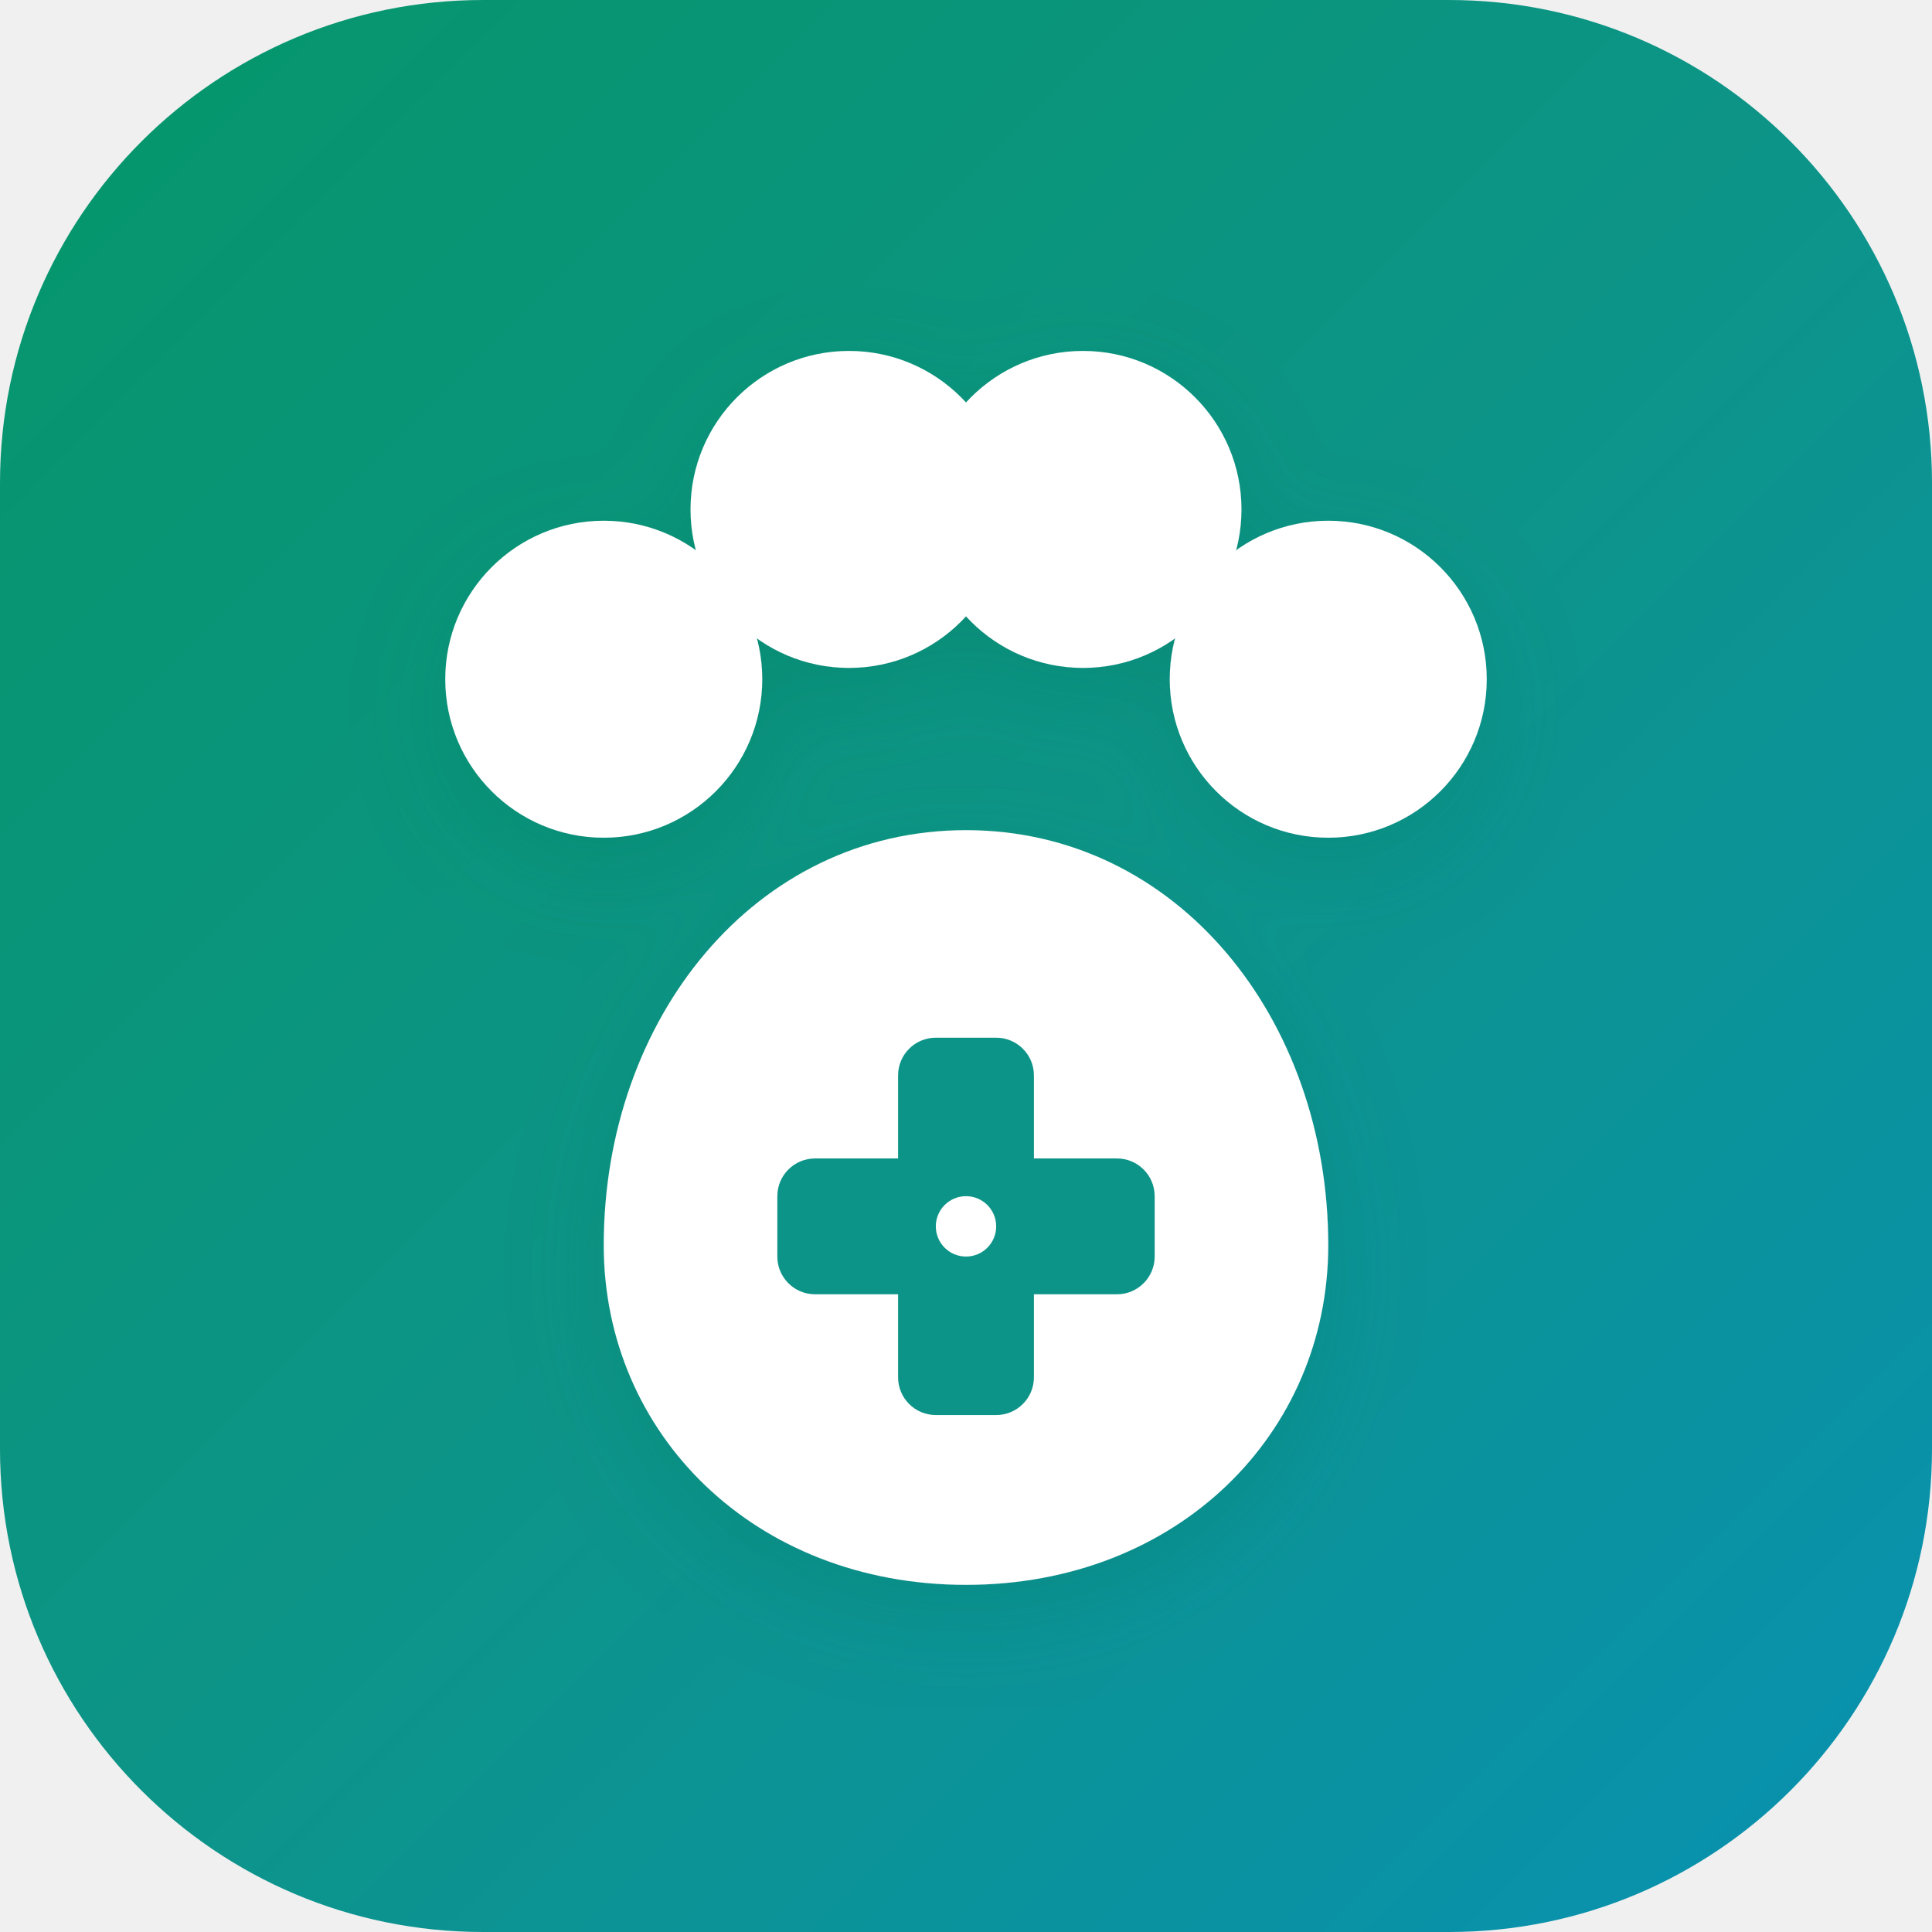
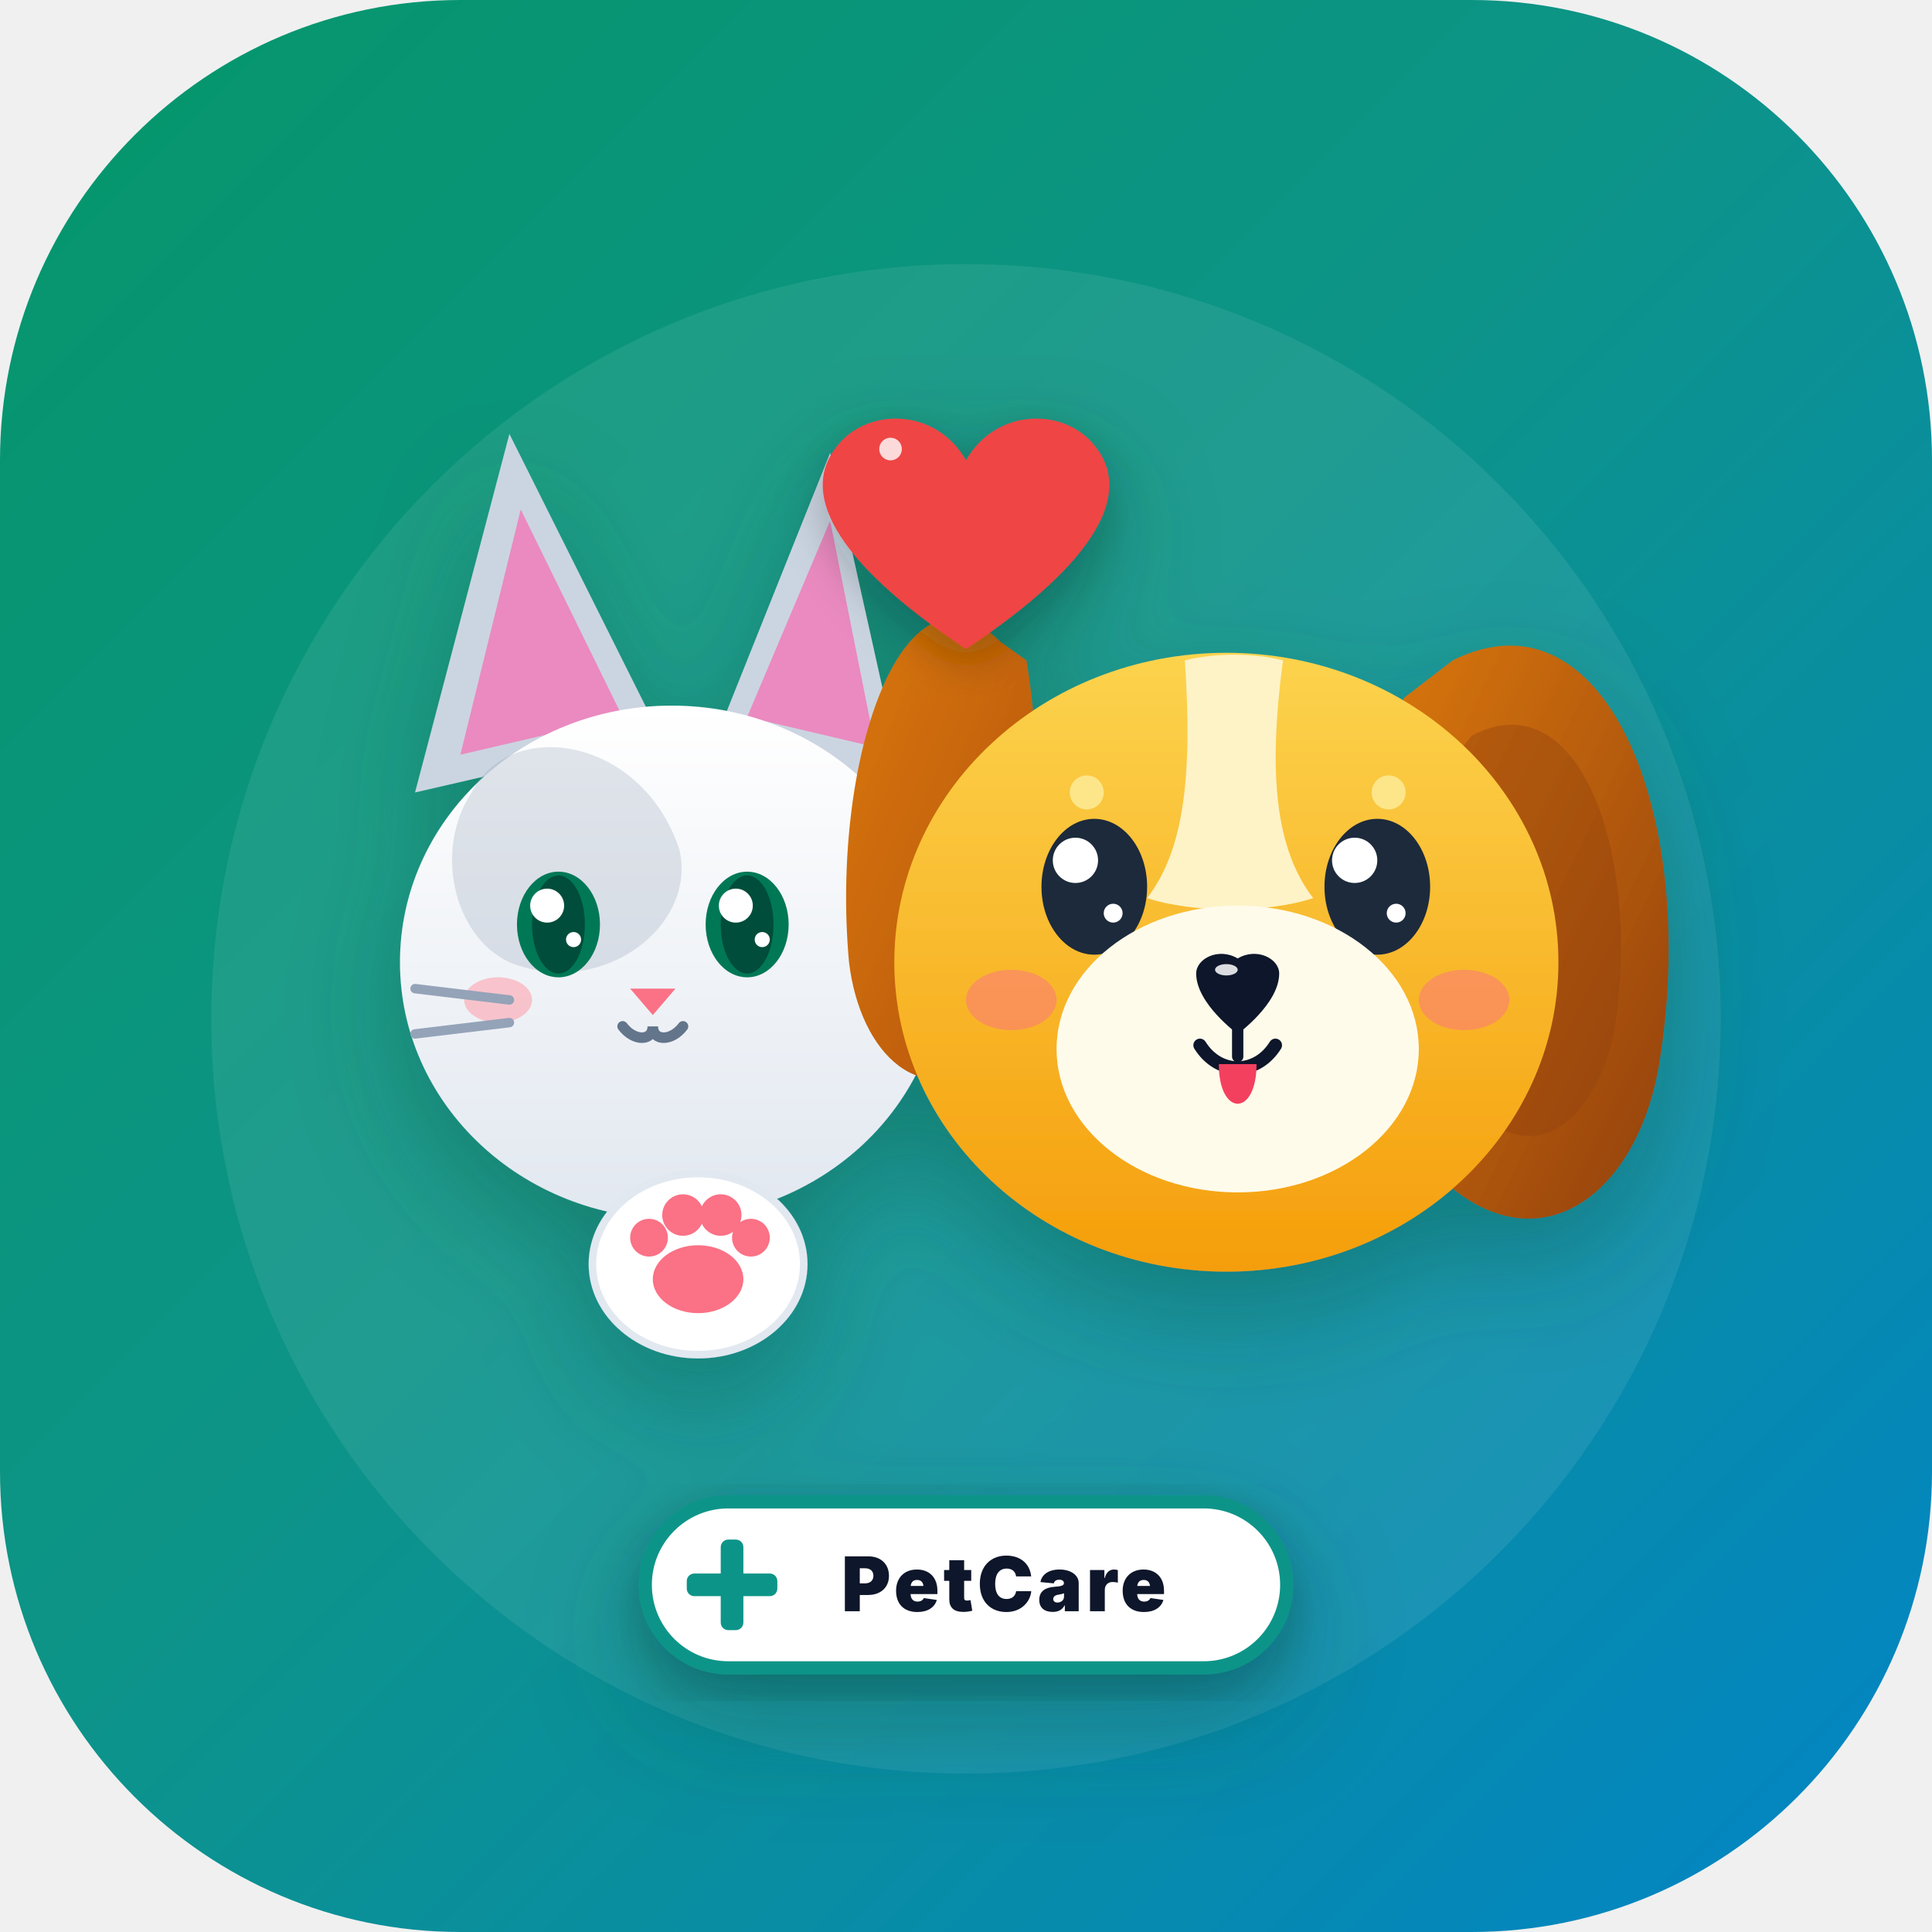
<svg xmlns="http://www.w3.org/2000/svg" viewBox="0 0 512 512" width="512" height="512">
  <defs>
-     <linearGradient id="petGrad" x1="0%" y1="0%" x2="100%" y2="100%">
+     <linearGradient id="bgGrad" x1="0%" y1="0%" x2="100%" y2="100%">
      <stop offset="0%" stop-color="#059669" />
-       <stop offset="50%" stop-color="#0d9488" />
-       <stop offset="100%" stop-color="#0891b2" />
+       <stop offset="45%" stop-color="#0d9488" />
+       <stop offset="100%" stop-color="#0284c7" />
    </linearGradient>
-     <filter id="shadow" x="-10%" y="-10%" width="120%" height="120%">
-       <feDropShadow dx="0" dy="8" stdDeviation="12" flood-color="#047857" flood-opacity="0.25" />
+     <linearGradient id="dogFur" x1="0%" y1="0%" x2="0%" y2="100%">
+       <stop offset="0%" stop-color="#FCD34D" />
+       <stop offset="100%" stop-color="#F59E0B" />
+     </linearGradient>
+     <linearGradient id="dogEarLeft" x1="0%" y1="0%" x2="100%" y2="100%">
+       <stop offset="0%" stop-color="#D97706" />
+       <stop offset="100%" stop-color="#B45309" />
+     </linearGradient>
+     <linearGradient id="dogEarRight" x1="0%" y1="0%" x2="100%" y2="100%">
+       <stop offset="0%" stop-color="#D97706" />
+       <stop offset="100%" stop-color="#92400E" />
+     </linearGradient>
+     <linearGradient id="catFur" x1="0%" y1="0%" x2="0%" y2="100%">
+       <stop offset="0%" stop-color="#FFFFFF" />
+       <stop offset="100%" stop-color="#E2E8F0" />
+     </linearGradient>
+     <filter id="petShadow" x="-20%" y="-20%" width="140%" height="140%">
+       <feDropShadow dx="0" dy="12" stdDeviation="14" flood-color="#064E3B" flood-opacity="0.35" />
+     </filter>
+     <filter id="badgeShadow" x="-20%" y="-20%" width="140%" height="140%">
+       <feDropShadow dx="0" dy="4" stdDeviation="6" flood-color="#0f172a" flood-opacity="0.25" />
    </filter>
  </defs>
-   <rect width="512" height="512" rx="128" fill="url(#petGrad)" />
-   <g filter="url(#shadow)" fill="#ffffff">
-     <path d="M256 220 C200 220 160 270 160 330 C160 380 200 420 256 420 C312 420 352 380 352 330 C352 270 312 220 256 220 Z" />
-     <circle cx="160" cy="180" r="42" />
-     <circle cx="225" cy="135" r="42" />
-     <circle cx="287" cy="135" r="42" />
-     <circle cx="352" cy="180" r="42" />
-   </g>
-   <g fill="#0d9488">
-     <rect x="238" y="275" width="36" height="100" rx="10" />
-     <rect x="206" y="307" width="100" height="36" rx="10" />
-     <circle cx="256" cy="325" r="8" fill="#ffffff" />
+   <rect width="512" height="512" rx="122" fill="url(#bgGrad)" />
+   <circle cx="256" cy="270" r="200" fill="#ffffff" opacity="0.08" />
+   <g filter="url(#petShadow)">
+     <g id="cat">
+       <polygon points="110,210 135,115 175,195" fill="#CBD5E1" />
+       <polygon points="122,200 138,135 165,190" fill="#F472B6" opacity="0.75" />
+       <polygon points="190,195 220,120 240,210" fill="#CBD5E1" />
+       <polygon points="198,190 220,138 232,198" fill="#F472B6" opacity="0.75" />
+       <ellipse cx="178" cy="255" rx="72" ry="68" fill="url(#catFur)" />
+       <path d="M 125 210 C 135 190 170 195 180 225 C 185 245 160 265 135 255 C 120 248 115 225 125 210 Z" fill="#94A3B8" opacity="0.28" />
+       <ellipse cx="148" cy="245" rx="11" ry="14" fill="#047857" />
+       <ellipse cx="148" cy="245" rx="7" ry="13" fill="#064E3B" />
+       <circle cx="145" cy="240" r="4.5" fill="#FFFFFF" />
+       <circle cx="152" cy="249" r="2" fill="#FFFFFF" />
+       <ellipse cx="198" cy="245" rx="11" ry="14" fill="#047857" />
+       <ellipse cx="198" cy="245" rx="7" ry="13" fill="#064E3B" />
+       <circle cx="195" cy="240" r="4.5" fill="#FFFFFF" />
+       <circle cx="202" cy="249" r="2" fill="#FFFFFF" />
+       <polygon points="167,262 179,262 173,269" fill="#FB7185" />
+       <path d="M 165 272 C 168 276 173 276 173 272 C 173 276 178 276 181 272" fill="none" stroke="#64748B" stroke-width="2.8" stroke-linecap="round" />
+       <ellipse cx="132" cy="265" rx="9" ry="6" fill="#FDA4AF" opacity="0.6" />
+       <line x1="110" y1="262" x2="135" y2="265" stroke="#94A3B8" stroke-width="2.5" stroke-linecap="round" />
+       <line x1="110" y1="274" x2="135" y2="271" stroke="#94A3B8" stroke-width="2.5" stroke-linecap="round" />
+     </g>
+     <g id="dog">
+       <path d="M 265 170 C 240 145 220 200 225 255 C 228 280 245 295 262 280 C 275 270 278 210 272 175 Z" fill="url(#dogEarLeft)" />
+       <path d="M 385 175 C 425 155 450 215 440 280 C 435 315 410 335 385 315 C 365 300 365 225 372 185 Z" fill="url(#dogEarRight)" />
+       <path d="M 390 195 C 418 180 435 225 428 272 C 424 295 408 310 392 295 C 380 285 378 235 382 205 Z" fill="#92400E" opacity="0.4" />
+       <ellipse cx="325" cy="255" rx="88" ry="82" fill="url(#dogFur)" />
+       <path d="M 314 175 C 322 173 332 173 340 175 C 336 205 338 225 348 238 C 336 242 316 242 304 238 C 314 225 316 205 314 175 Z" fill="#FEF3C7" />
+       <ellipse cx="290" cy="235" rx="14" ry="18" fill="#1E293B" />
+       <circle cx="285" cy="228" r="6" fill="#FFFFFF" />
+       <circle cx="295" cy="242" r="2.5" fill="#FFFFFF" />
+       <ellipse cx="365" cy="235" rx="14" ry="18" fill="#1E293B" />
+       <circle cx="359" cy="228" r="6" fill="#FFFFFF" />
+       <circle cx="370" cy="242" r="2.5" fill="#FFFFFF" />
+       <circle cx="288" cy="210" r="4.5" fill="#FDE68A" />
+       <circle cx="368" cy="210" r="4.5" fill="#FDE68A" />
+       <ellipse cx="328" cy="278" rx="48" ry="38" fill="#FFFBEB" />
+       <path d="M 317 258 C 317 254 323 251 328 254 C 333 251 339 254 339 258 C 339 266 328 274 328 274 C 328 274 317 266 317 258 Z" fill="#0F172A" />
+       <ellipse cx="325" cy="257" rx="3" ry="1.5" fill="#FFFFFF" opacity="0.85" />
+       <path d="M 318 277 C 323 285 333 285 338 277" fill="none" stroke="#0F172A" stroke-width="3.5" stroke-linecap="round" />
+       <line x1="328" y1="272" x2="328" y2="280" stroke="#0F172A" stroke-width="3" stroke-linecap="round" />
+       <path d="M 323 282 C 323 296 333 296 333 282 Z" fill="#F43F5E" />
+       <ellipse cx="268" cy="265" rx="12" ry="8" fill="#FB7185" opacity="0.5" />
+       <ellipse cx="388" cy="265" rx="12" ry="8" fill="#FB7185" opacity="0.5" />
+     </g>
+     <g id="catPaw" transform="translate(185, 335)">
+       <ellipse cx="0" cy="0" rx="28" ry="24" fill="#FFFFFF" stroke="#E2E8F0" stroke-width="2" />
+       <ellipse cx="0" cy="4" rx="12" ry="9" fill="#FB7185" />
+       <circle cx="-13" cy="-7" r="5" fill="#FB7185" />
+       <circle cx="-4" cy="-13" r="5.5" fill="#FB7185" />
+       <circle cx="6" cy="-13" r="5.5" fill="#FB7185" />
+       <circle cx="14" cy="-7" r="5" fill="#FB7185" />
+     </g>
+     <g filter="url(#badgeShadow)">
+       <path d="M 256 122 C 248 108 230 108 222 118 C 212 130 220 148 256 172 C 292 148 300 130 290 118 C 282 108 264 108 256 122 Z" fill="#EF4444" />
+       <circle cx="236" cy="119" r="3" fill="#FFFFFF" opacity="0.8" />
+     </g>
+     <g filter="url(#badgeShadow)" transform="translate(256, 420)">
+       <rect x="-85" y="-22" width="170" height="44" rx="22" fill="#FFFFFF" stroke="#0D9488" stroke-width="3.5" />
+       <g fill="#0D9488">
+         <rect x="-65" y="-12" width="6" height="24" rx="2" />
+         <rect x="-74" y="-3" width="24" height="6" rx="2" />
+       </g>
+       <text x="10" y="7" font-family="system-ui, -apple-system, sans-serif" font-size="20" font-weight="900" fill="#0F172A" text-anchor="middle" letter-spacing="1">PetCare</text>
+     </g>
  </g>
</svg>
